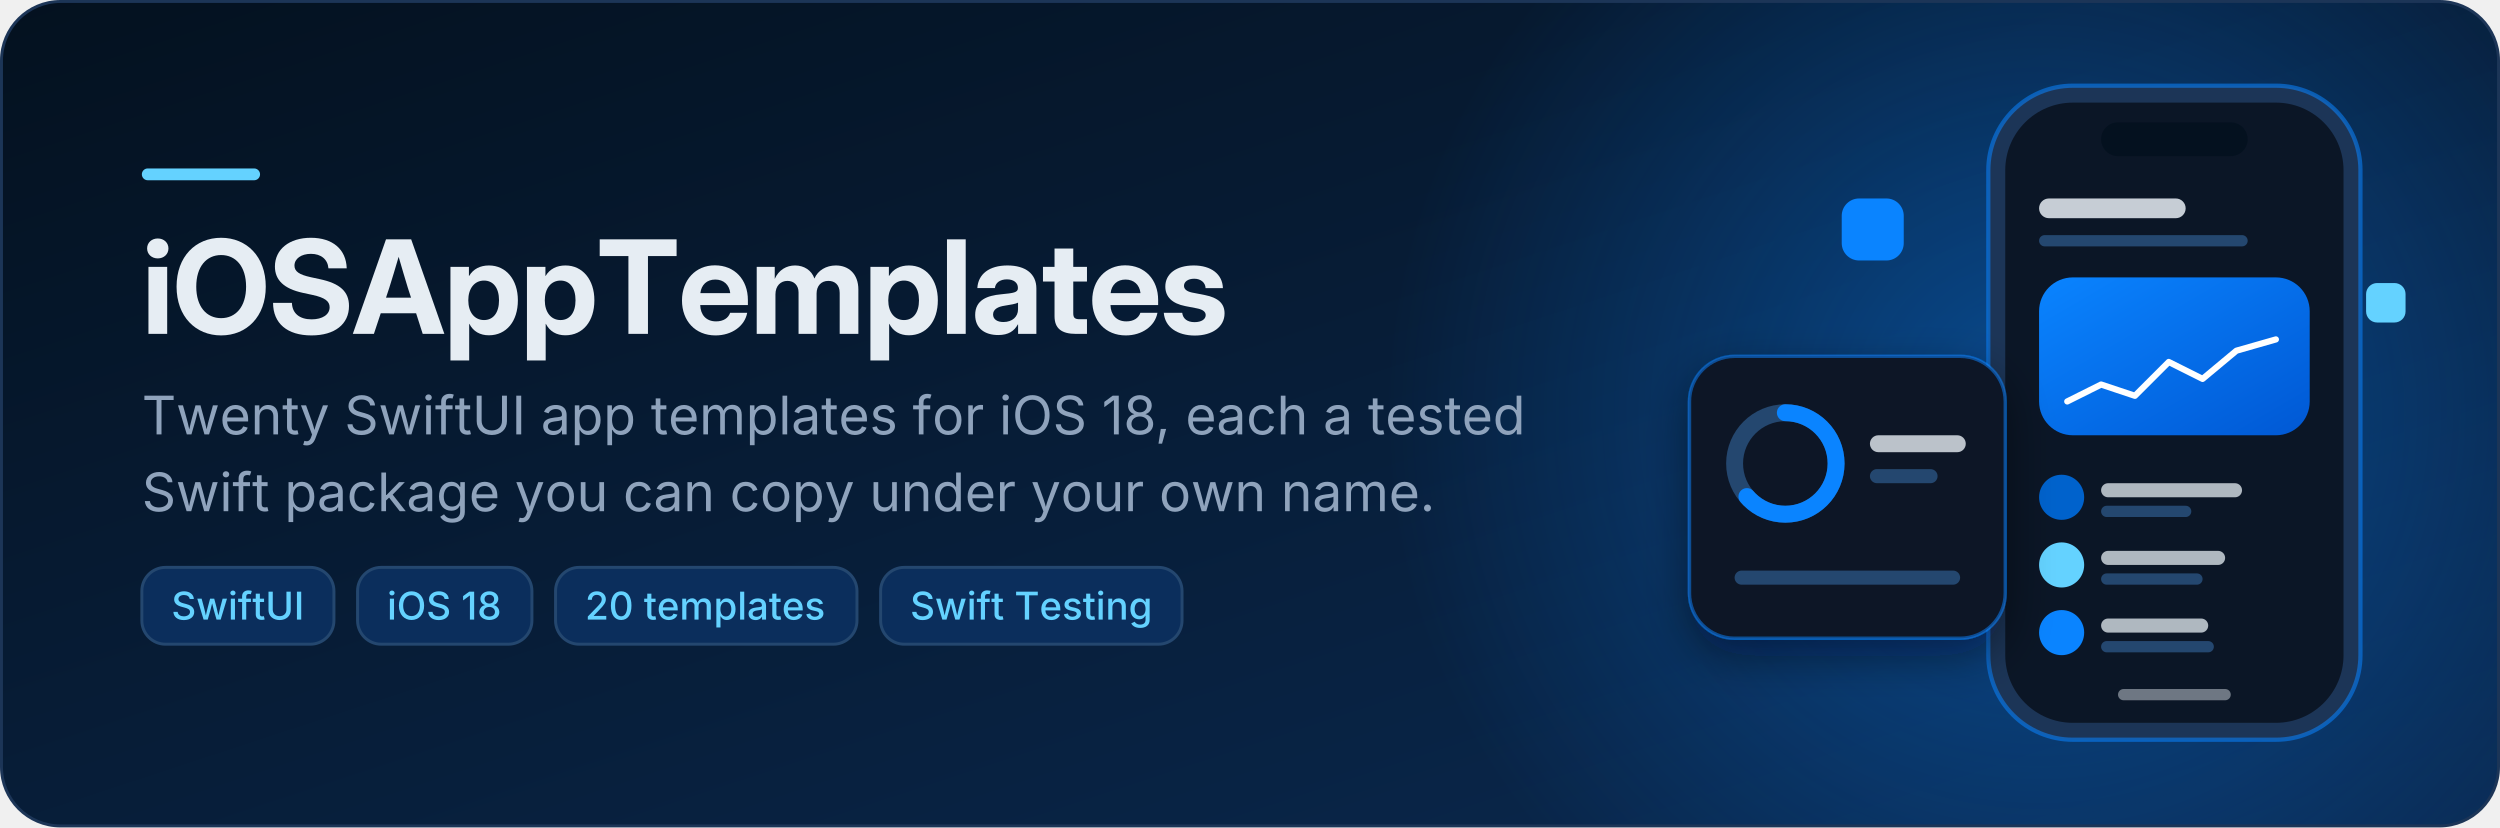
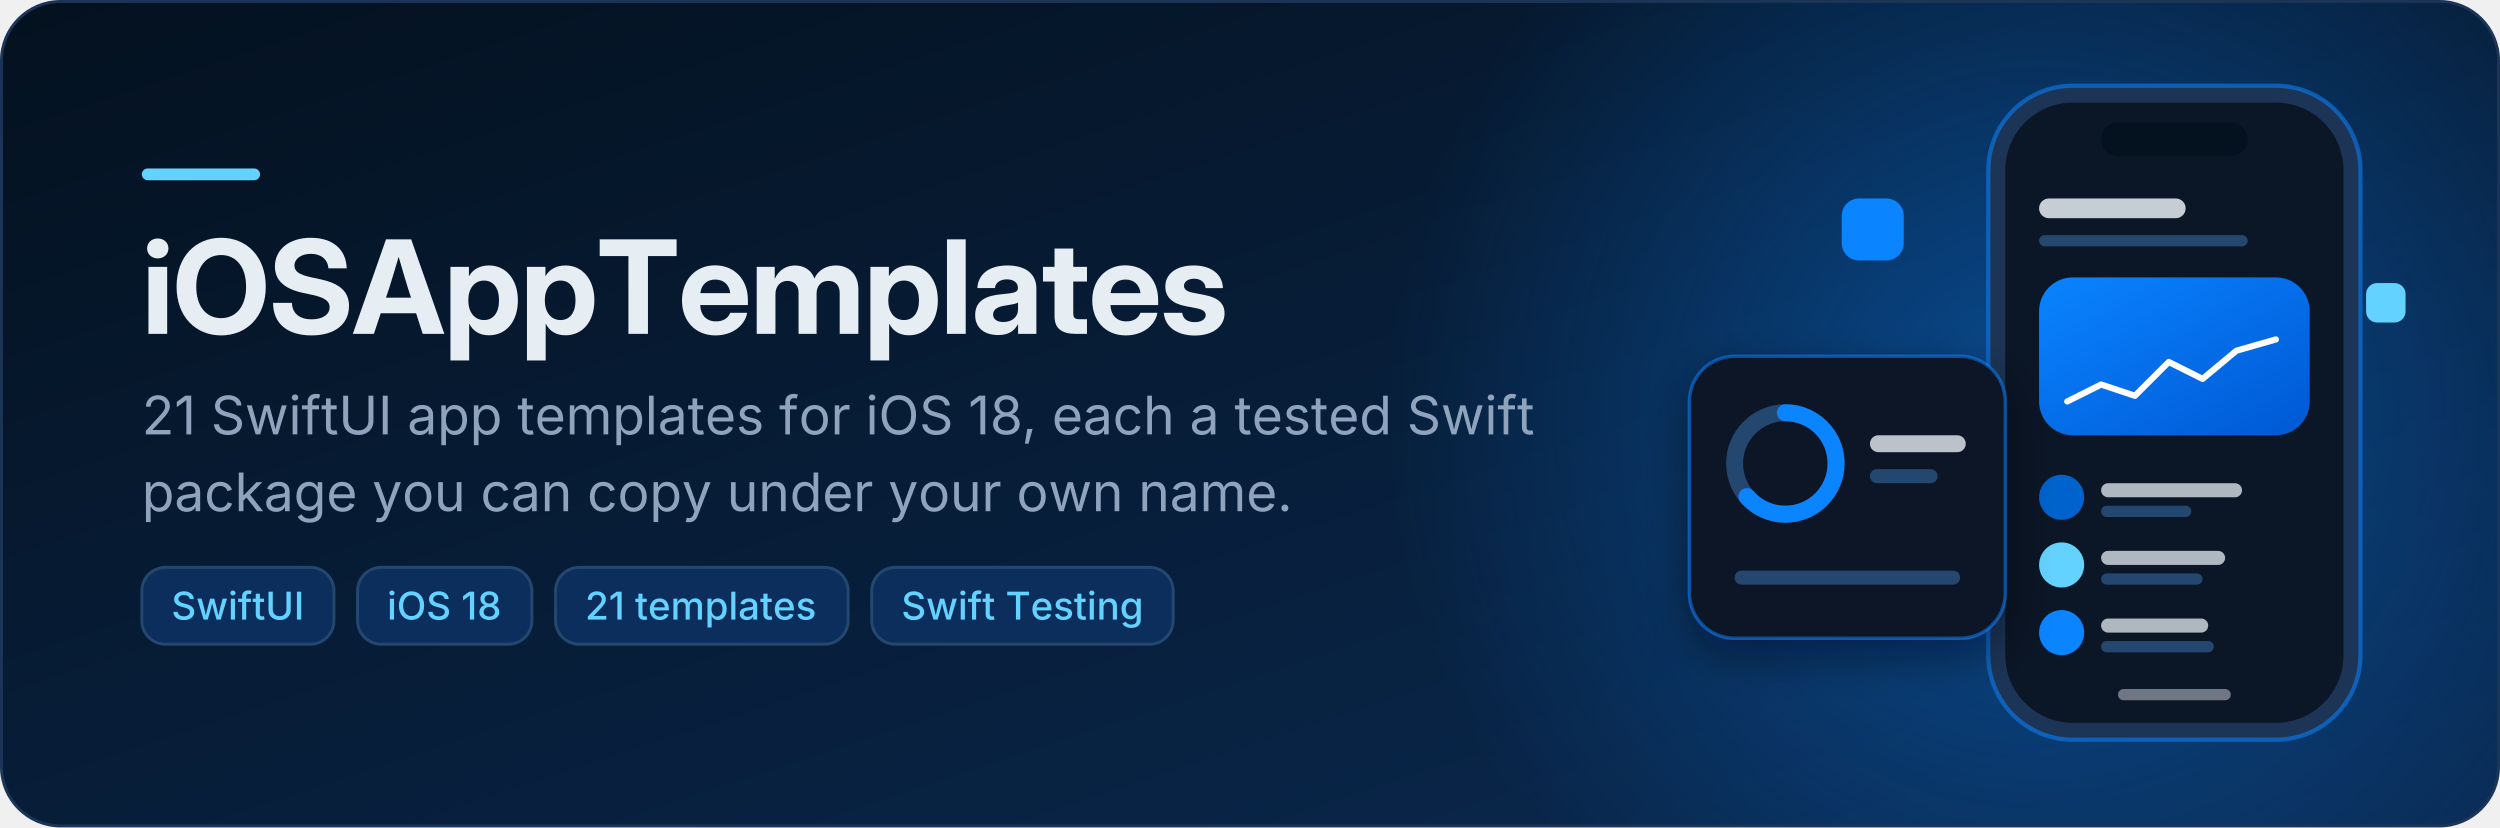
<svg xmlns="http://www.w3.org/2000/svg" width="846" height="280" viewBox="0 0 846 280" role="img" aria-labelledby="t">
  <style>.c{display:none}@media (max-width:500px){.w{display:none}.c{display:inline}}.m-float{animation:mFloat 6s ease-in-out infinite alternate}@keyframes mFloat{from{transform:translateY(0)}to{transform:translateY(-6px)}}.m-float-b{animation:mFloatB 7s ease-in-out infinite alternate}@keyframes mFloatB{from{transform:translateY(0)}to{transform:translateY(5px)}}.m-bob{animation:mBob 5s ease-in-out infinite alternate}@keyframes mBob{from{transform:translateY(0)}to{transform:translateY(-8px)}}.m-bar{transform-box:fill-box;transform-origin:center bottom;animation:mBar 4.2s ease-in-out infinite alternate}@keyframes mBar{from{transform:scaleY(.55)}to{transform:scaleY(1)}}.m-knob{animation:mKnob 6s ease-in-out infinite}@keyframes mKnob{0%,45%{transform:translateX(0)}55%,95%{transform:translateX(12px)}100%{transform:translateX(0)}}.m-slide{animation:mSlide 8s ease-in-out infinite alternate}@keyframes mSlide{from{transform:translateX(0)}to{transform:translateX(56px)}}.m-ring{stroke-dasharray:100;stroke-dashoffset:28;animation:mRing 7s ease-in-out infinite}@keyframes mRing{0%{stroke-dashoffset:100}45%,100%{stroke-dashoffset:28}}.m-caret{animation:mCaret 1.2s steps(1) infinite}@keyframes mCaret{50%{opacity:0}}.m-island{transform-box:fill-box;transform-origin:center;animation:mIsland 9s ease-in-out infinite}@keyframes mIsland{0%,20%{transform:scaleX(.42)}30%,70%{transform:scaleX(1)}80%,100%{transform:scaleX(.42)}}@media (prefers-reduced-motion: reduce){*{animation:none!important}}</style>
  <defs>
    <linearGradient id="bg" x1="0" y1="0" x2="1" y2="1">
      <stop offset="0" stop-color="#04111F" />
      <stop offset="1" stop-color="#0A2A52" />
    </linearGradient>
    <radialGradient id="glow">
      <stop offset="0" stop-color="#0A84FF" stop-opacity="0.42" />
      <stop offset="1" stop-color="#0A84FF" stop-opacity="0" />
    </radialGradient>
    <linearGradient id="mButton" x1="0" y1="0" x2="1" y2="1">
      <stop offset="0" stop-color="#0A84FF" />
      <stop offset="1" stop-color="#0058D4" />
    </linearGradient>
    <filter id="mShadow" x="-20%" y="-20%" width="140%" height="150%">
      <feDropShadow dx="0" dy="6" stdDeviation="8" flood-color="#04111F" flood-opacity="0.45" />
    </filter>
    <clipPath id="frame">
      <rect x="0.5" y="0.5" width="845" height="279" rx="20" />
    </clipPath>
    <path id="bd689" d="M104 0L399 0L399-1056L104-1056ZM251-1189C348-1189 419-1256 419-1346C419-1436 348-1503 251-1503C154-1503 83-1436 83-1346C83-1256 154-1189 251-1189Z" />
    <path id="bd321" d="M765 24C1166 24 1468-270 1468-744C1468-1219 1166-1514 765-1514C364-1514 63-1219 63-744C63-272 364 24 765 24ZM765-248C535-248 373-428 373-744C373-1062 535-1242 765-1242C995-1242 1158-1062 1158-744C1158-428 995-248 765-248Z" />
    <path id="bd397" d="M675 24C1042 24 1266-153 1266-440C1266-664 1125-795 807-862L664-893C481-933 407-984 407-1076C407-1185 514-1261 666-1261C826-1261 931-1174 942-1033L1230-1033C1221-1333 1008-1514 665-1514C326-1514 99-1332 99-1061C99-848 242-711 537-647L694-613C883-572 961-516 961-420C961-304 848-229 677-229C486-229 371-325 367-489L70-489C70-165 293 24 675 24Z" />
    <path id="bd2" d="M9 0L341 0L449-325L1006-325L1110 0L1451 0L928-1490L532-1490ZM532-571L583-725C631-877 677-1029 731-1214C784-1029 830-877 876-725L926-571Z" />
    <path id="bd843" d="M104 418L399 418L399-158L402-158C463-39 570 22 709 22C985 22 1166-198 1166-529C1166-853 981-1078 711-1078C574-1078 463-1023 398-913L395-913L395-1056L104-1056ZM633-218C484-218 385-340 385-529C385-717 484-840 633-840C776-840 869-727 869-529C869-331 776-218 633-218Z" />
    <path id="bd411" d="M45-1226L497-1226L497 0L805 0L805-1226L1256-1226L1256-1490L45-1490Z" />
    <path id="bd614" d="M586 24C842 24 1046-122 1085-332L816-332C789-250 710-197 595-197C440-197 350-298 345-454L1096-454L1096-533C1096-855 887-1080 576-1080C273-1080 58-849 58-527C58-206 266 24 586 24ZM347-642C363-774 450-856 582-856C715-856 803-774 818-642Z" />
    <path id="bd766" d="M104 0L399 0L399-623C399-759 483-835 588-835C691-835 763-764 763-654L763 0L1047 0L1047-636C1047-754 1118-835 1232-835C1333-835 1411-773 1411-646L1411 0L1705 0L1705-700C1705-942 1554-1078 1351-1078C1198-1078 1068-1001 1013-872C969-1001 850-1078 708-1078C574-1078 451-1009 388-866L388-1056L104-1056Z" />
    <path id="bd736" d="M399-1490L104-1490L104 0L399 0Z" />
    <path id="bd507" d="M427 18C589 18 680-46 736-149L740-149L740 0L1028 0L1028-716C1028-942 862-1078 573-1078C283-1078 111-940 98-722L375-722C382-803 454-859 564-859C672-859 737-805 737-727L737-720C737-652 669-643 476-624C256-604 64-536 64-298C64-87 216 18 427 18ZM509-187C410-187 346-231 346-306C346-390 426-429 527-444C622-459 705-473 739-492L739-386C739-272 651-187 509-187Z" />
    <path id="bd889" d="M711-1056L495-1056L495-1344L200-1344L200-1056L18-1056L18-825L200-825L200-280C200-88 307 0 539 0L711 0L711-231L598-231C518-231 495-254 495-326L495-825L711-825Z" />
    <path id="bd871" d="M543 26C819 26 1011-112 1011-323C1011-478 913-570 700-612L500-651C419-668 372-703 372-757C372-820 433-869 534-869C638-869 710-806 712-721L985-721C979-941 799-1078 526-1078C251-1078 78-946 78-746C78-582 187-478 392-438L577-402C663-385 714-352 714-296C714-231 647-185 538-185C423-185 355-240 344-332L54-332C72-105 269 26 543 26Z" />
-     <path id="br411" d="M98-1322L567-1322L567 0L757 0L757-1322L1224-1322L1224-1490L98-1490Z" />
+     <path id="br1343" d="M154 0L1103 0L1103-167L416-167L416-179L742-526C1005-806 1078-933 1078-1094C1078-1327 889-1510 623-1510C358-1510 158-1331 158-1067L340-1067C340-1235 448-1345 618-1345C777-1345 898-1248 898-1092C898-955 814-853 649-674L154-137Z" />
+     <path id="br1342" d="M653-1490L420-1490L96-1251L96-1047L456-1314L466-1314L466 0L653 0Z" />
+     <path id="br397" d="M657 26C1001 26 1198-162 1198-406C1198-684 936-774 776-818L627-859C518-889 343-944 343-1100C343-1240 471-1342 664-1342C841-1342 975-1259 992-1114L1178-1114C1169-1339 964-1510 670-1510C382-1510 158-1343 158-1091C158-893 298-770 538-702L718-651C877-606 1013-553 1013-409C1013-250 859-144 657-144C482-144 326-221 311-390L116-390C133-140 334 26 657 26Z" />
    <path id="br984" d="M409 0L588 0L733-506C769-631 804-771 838-913C872-770 906-634 943-506L1088 0L1267 0L1606-1118L1415-1118L1279-630C1245-508 1208-367 1171-196C1136-369 1100-511 1068-630L936-1118L744-1118L610-630C576-506 540-363 504-193C467-371 429-513 397-630L261-1118L70-1118Z" />
-     <path id="br614" d="M628 24C857 24 1024-91 1076-260L902-308C860-194 761-136 629-136C431-136 295-264 286-498L1094-498L1094-573C1094-986 844-1132 607-1132C302-1132 104-893 104-550C104-206 304 24 628 24ZM287-650C298-821 415-972 607-972C791-972 894-840 911-650Z" />
-     <path id="br773" d="M338-670C338-861 459-970 620-970C776-970 872-867 872-695L872 0L1052 0L1052-710C1052-993 900-1132 674-1132C524-1132 404-1069 332-911L331-1118L158-1118L158 0L338 0Z" />
-     <path id="br889" d="M598-1118L368-1118L368-1384L188-1384L188-1118L20-1118L20-964L188-964L188-276C188-93 302 14 495 14C541 14 592 7 629-6L592-158C562-152 523-146 500-146C405-146 368-190 368-290L368-964L598-964Z" />
-     <path id="br998" d="M140 405C159 414 208 426 272 426C430 426 538 345 606 167L1097-1118L901-1118L661-455C626-358 600-261 575-168C549-261 524-357 489-455L251-1118L54-1118L481 6L449 99C394 259 315 283 205 254L186 249Z" />
-     <path id="br397" d="M657 26C1001 26 1198-162 1198-406C1198-684 936-774 776-818L627-859C518-889 343-944 343-1100C343-1240 471-1342 664-1342C841-1342 975-1259 992-1114L1178-1114C1169-1339 964-1510 670-1510C382-1510 158-1343 158-1091C158-893 298-770 538-702L718-651C877-606 1013-553 1013-409C1013-250 859-144 657-144C482-144 326-221 311-390L116-390C133-140 334 26 657 26Z" />
    <path id="br689" d="M158 0L338 0L338-1118L158-1118ZM249-1301C318-1301 375-1354 375-1420C375-1486 318-1539 249-1539C181-1539 124-1486 124-1420C124-1354 181-1301 249-1301Z" />
    <path id="br647" d="M678-1118L420-1118L420-1227C420-1335 468-1393 579-1393C629-1393 657-1382 676-1376L726-1530C699-1542 643-1560 558-1560C395-1560 240-1461 240-1267L240-1118L20-1118L20-964L240-964L240 0L420 0L420-964L678-964Z" />
+     <path id="br889" d="M598-1118L368-1118L368-1384L188-1384L188-1118L20-1118L20-964L188-964L188-276C188-93 302 14 495 14C541 14 592 7 629-6L592-158C562-152 523-146 500-146C405-146 368-190 368-290L368-964L598-964Z" />
    <path id="br424" d="M763 24C1114 24 1344-200 1344-507L1344-1490L1154-1490L1154-522C1154-308 1006-152 763-152C519-152 370-308 370-522L370-1490L180-1490L180-507C180-200 410 24 763 24Z" />
    <path id="br197" d="M370-1490L180-1490L180 0L370 0Z" />
    <path id="br507" d="M471 26C660 26 765-73 803-152L815-152L815 0L992 0L992-737C992-1086 723-1132 573-1132C400-1132 208-1070 122-867L295-810C330-888 417-974 578-974C733-974 812-894 812-755L812-749C812-666 724-672 525-647C318-621 90-574 90-318C90-98 259 26 471 26ZM502-133C368-133 271-193 271-309C271-436 386-478 517-495C586-504 782-524 812-559L812-404C812-267 701-133 502-133Z" />
    <path id="br843" d="M158 418L338 418L338-173L352-173C389-111 464 24 677 24C956 24 1150-200 1150-556C1150-910 955-1132 676-1132C458-1132 389-998 352-939L332-939L332-1118L158-1118ZM650-137C447-137 336-309 336-558C336-805 444-971 650-971C862-971 967-790 967-558C967-323 859-137 650-137Z" />
+     <path id="br614" d="M628 24C857 24 1024-91 1076-260L902-308C860-194 761-136 629-136C431-136 295-264 286-498L1094-498L1094-573C1094-986 844-1132 607-1132C302-1132 104-893 104-550C104-206 304 24 628 24ZM287-650C298-821 415-972 607-972C791-972 894-840 911-650Z" />
    <path id="br766" d="M158 0L338 0L338-704C338-882 457-974 588-974C714-974 807-891 807-767L807 0L987 0L987-730C987-871 1079-974 1230-974C1350-974 1456-910 1456-749L1456 0L1636 0L1636-754C1636-1013 1478-1138 1284-1138C1122-1138 985-1051 932-910C892-1048 794-1138 647-1138C515-1138 389-1064 334-913L333-1118L158-1118Z" />
    <path id="br736" d="M338-1490L158-1490L158 0L338 0Z" />
    <path id="br871" d="M538 24C800 24 979-119 979-315C979-468 884-569 681-617L512-657C381-688 324-734 324-817C324-910 424-979 557-979C701-979 764-901 795-821L958-863C907-1020 786-1132 556-1132C318-1132 142-998 142-806C142-649 239-549 442-501L628-457C738-431 792-380 792-303C792-211 692-134 536-134C402-134 311-189 279-312L108-271C148-78 308 24 538 24Z" />
    <path id="br790" d="M613 24C918 24 1124-207 1124-552C1124-902 918-1132 613-1132C309-1132 104-902 104-552C104-207 309 24 613 24ZM613-137C390-137 287-332 287-552C287-775 390-971 613-971C839-971 942-774 942-552C942-332 839-137 613-137Z" />
    <path id="br852" d="M158 0L338 0L338-700C338-851 456-960 617-960C665-960 714-952 725-950L725-1131C704-1132 660-1134 634-1134C501-1134 385-1059 344-946L332-946L332-1118L158-1118Z" />
    <path id="br321" d="M784 20C1166 20 1444-272 1444-744C1444-1217 1166-1510 784-1510C402-1510 122-1217 122-744C122-272 402 20 784 20ZM784-156C516-156 307-364 307-744C307-1126 516-1334 784-1334C1050-1334 1259-1127 1259-744C1259-363 1050-156 784-156Z" />
-     <path id="br1342" d="M653-1490L420-1490L96-1251L96-1047L456-1314L466-1314L466 0L653 0Z" />
    <path id="br1351" d="M633 20C933 20 1145-153 1145-396C1145-584 1016-744 854-774L854-782C995-819 1089-956 1089-1114C1089-1341 894-1510 633-1510C368-1510 176-1341 176-1114C176-956 268-819 413-782L413-774C246-744 122-584 122-396C122-153 330 20 633 20ZM633-145C432-145 309-248 309-406C309-571 445-689 633-689C817-689 955-571 955-406C955-248 830-145 633-145ZM633-848C472-848 360-949 360-1100C360-1249 468-1346 633-1346C795-1346 905-1249 905-1100C905-949 790-848 633-848Z" />
    <path id="br1501" d="M128 359L266 359L422-208L216-208Z" />
    <path id="br586" d="M613 24C832 24 1010-95 1070-294L898-343C865-222 763-137 613-137C390-137 287-332 287-552C287-775 390-971 613-971C760-971 860-889 893-774L1066-823C1005-1018 829-1132 613-1132C309-1132 104-902 104-552C104-207 309 24 613 24Z" />
    <path id="br670" d="M338-670C338-861 459-970 620-970C776-970 872-867 872-695L872 0L1053 0L1053-710C1053-993 900-1132 674-1132C528-1132 411-1073 338-924L338-1490L158-1490L158 0L338 0Z" />
    <path id="br597" d="M577 24C790 24 865-111 902-173L922-173L922 0L1096 0L1096-1490L916-1490L916-939L902-939C865-998 796-1132 578-1132C299-1132 104-910 104-556C104-200 298 24 577 24ZM604-137C395-137 287-323 287-558C287-790 392-971 604-971C810-971 918-805 918-558C918-309 807-137 604-137Z" />
    <path id="br727" d="M158 0L338 0L338-412L456-523L865 0L1096 0L593-638L1061-1118L838-1118L360-625L338-625L338-1490L158-1490Z" />
    <path id="br658" d="M611 442C883 442 1098 318 1098 29L1098-1118L923-1118L923-939L906-939C868-999 796-1132 580-1132C301-1132 104-910 104-564C104-213 308-18 576-18C792-18 863-141 901-205L918-205L918 19C918 203 789 285 611 285C414 285 344 185 297 120L151 214C220 337 363 442 611 442ZM606-178C396-178 287-338 287-568C287-791 393-971 606-971C812-971 920-805 920-568C920-324 809-178 606-178Z" />
+     <path id="br998" d="M140 405C159 414 208 426 272 426C430 426 538 345 606 167L1097-1118L901-1118L661-455C626-358 600-261 575-168C549-261 524-357 489-455L251-1118L54-1118L481 6L449 99C394 259 315 283 205 254L186 249Z" />
    <path id="br915" d="M537 14C684 14 806-46 879-209L879 0L1053 0L1053-1118L872-1118L872-448C872-257 751-148 591-148C435-148 338-251 338-423L338-1118L158-1118L158-408C158-125 311 14 537 14Z" />
+     <path id="br773" d="M338-670C338-861 459-970 620-970C776-970 872-867 872-695L872 0L1052 0L1052-710C1052-993 900-1132 674-1132C524-1132 404-1069 332-911L331-1118L158-1118L158 0L338 0Z" />
    <path id="br1502" d="M295 13C370 13 430-47 430-122C430-197 370-257 295-257C220-257 160-197 160-122C160-47 220 13 295 13Z" />
    <path id="bm397" d="M665 25C1015 25 1217-159 1217-412C1217-681 978-783 788-832L643-870C529-900 375-953 375-1094C375-1220 489-1312 670-1312C839-1312 960-1234 975-1098L1197-1098C1190-1335 981-1510 675-1510C375-1510 147-1339 147-1081C147-877 291-752 535-687L709-639C869-596 992-545 992-415C992-271 853-175 664-175C492-175 348-251 335-414L106-414C120-142 330 25 665 25Z" />
    <path id="bm984" d="M393 0L614 0L752-481C785-596 817-733 849-867C880-733 911-598 945-481L1083 0L1304 0L1641-1118L1407-1118L1284-655C1252-531 1217-390 1183-221C1149-391 1113-533 1082-655L960-1118L740-1118L617-655C584-530 548-387 514-219C480-393 443-535 412-655L289-1118L57-1118Z" />
    <path id="bm689" d="M148 0L368 0L368-1118L148-1118ZM259-1289C335-1289 398-1347 398-1419C398-1492 335-1550 259-1550C183-1550 120-1492 120-1419C120-1347 183-1289 259-1289Z" />
    <path id="bm647" d="M702-1118L452-1118L452-1216C452-1314 495-1368 600-1368C646-1368 677-1358 698-1352L749-1530C719-1541 653-1560 565-1560C388-1560 232-1455 232-1246L232-1118L20-1118L20-939L232-939L232 0L452 0L452-939L702-939Z" />
    <path id="bm889" d="M626-1118L403-1118L403-1384L183-1384L183-1118L20-1118L20-939L183-939L183-284C183-94 300 15 503 15C554 15 610 8 657-8L618-184C591-178 548-172 525-172C438-172 403-212 403-302L403-939L626-939Z" />
    <path id="bm424" d="M759 23C1115 23 1351-199 1351-512L1351-1490L1122-1490L1122-531C1122-330 983-184 759-184C534-184 393-330 393-531L393-1490L165-1490L165-512C165-199 400 23 759 23Z" />
    <path id="bm197" d="M393-1490L165-1490L165 0L393 0Z" />
    <path id="bm321" d="M786 20C1172 20 1457-268 1457-744C1457-1222 1172-1510 786-1510C399-1510 113-1222 113-744C113-268 399 20 786 20ZM786-188C530-188 339-384 339-744C339-1105 530-1302 786-1302C1040-1302 1231-1106 1231-744C1231-384 1040-188 786-188Z" />
    <path id="bm1342" d="M685-1490L421-1490L95-1254L95-1025L449-1283L459-1283L459 0L685 0Z" />
    <path id="bm1351" d="M644 20C955 20 1177-155 1177-397C1177-585 1043-743 876-773L876-781C1021-817 1121-953 1121-1113C1121-1340 917-1510 644-1510C368-1510 167-1341 167-1113C167-953 264-817 414-781L414-773C242-743 113-585 113-397C113-155 331 20 644 20ZM644-165C459-165 343-264 343-412C343-566 469-676 644-676C816-676 944-566 944-412C944-264 826-165 644-165ZM644-857C494-857 389-952 389-1092C389-1232 491-1323 644-1323C795-1323 899-1231 899-1092C899-952 791-857 644-857Z" />
    <path id="bm1343" d="M144 0L1128 0L1128-195L460-195L460-207L752-512C1029-792 1105-923 1105-1086C1105-1327 909-1510 626-1510C347-1510 142-1328 142-1056L361-1056C361-1216 463-1319 622-1319C773-1319 886-1227 886-1078C886-947 805-851 650-688L144-165Z" />
-     <path id="bm1341" d="M661 20C1009 20 1209-260 1209-744C1209-1227 1006-1510 661-1510C316-1510 113-1227 113-744C113-259 314 20 661 20ZM661-175C454-175 338-383 338-744C338-1106 454-1316 661-1316C867-1316 983-1107 983-744C983-383 867-175 661-175Z" />
    <path id="bm614" d="M630 23C869 23 1040-94 1093-268L886-317C847-213 755-159 632-159C449-159 325-276 317-492L1110-492L1110-570C1110-973 866-1132 611-1132C298-1132 96-895 96-551C96-204 300 23 630 23ZM318-656C330-817 436-950 612-950C781-950 876-832 892-656Z" />
    <path id="bm766" d="M148 0L368 0L368-695C368-858 474-944 597-944C715-944 801-865 801-746L801 0L1018 0L1018-716C1018-849 1102-944 1241-944C1355-944 1451-881 1451-732L1451 0L1671 0L1671-754C1671-1008 1515-1137 1317-1137C1158-1137 1020-1053 963-902C919-1050 823-1137 677-1137C544-1137 419-1064 362-909L357-1118L148-1118Z" />
    <path id="bm843" d="M148 418L368 418L368-175L380-175C419-104 500 22 703 22C975 22 1170-195 1170-556C1170-920 971-1132 703-1132C494-1132 419-1005 380-936L362-936L362-1118L148-1118ZM654-165C468-165 364-325 364-558C364-790 465-945 654-945C848-945 945-778 945-558C945-336 845-165 654-165Z" />
    <path id="bm736" d="M368-1490L148-1490L148 0L368 0Z" />
    <path id="bm507" d="M461 25C642 25 748-66 791-153L802-153L802 0L1015 0L1015-742C1015-1065 758-1132 578-1132C379-1132 191-1054 115-854L322-800C353-876 435-953 581-953C721-953 795-881 795-757L795-751C795-672 710-673 513-650C302-626 83-570 83-316C83-96 248 25 461 25ZM510-152C387-152 299-207 299-313C299-428 401-470 525-487C593-496 763-514 796-546L796-403C796-272 689-152 510-152Z" />
    <path id="bm871" d="M549 23C822 23 1010-121 1010-325C1010-480 912-580 705-627L525-667C402-695 352-739 352-813C352-897 444-958 565-958C697-958 760-888 789-810L986-853C938-1019 805-1132 563-1132C310-1132 130-999 130-799C130-639 230-537 438-490L626-447C732-423 783-377 783-306C783-223 693-155 551-155C421-155 336-209 305-326L98-283C138-85 306 23 549 23Z" />
    <path id="bm411" d="M90-1294L555-1294L555 0L784 0L784-1294L1247-1294L1247-1490L90-1490Z" />
    <path id="bm773" d="M368-662C368-839 478-940 628-940C774-940 864-844 864-683L864 0L1084 0L1084-710C1084-986 932-1132 704-1132C546-1132 429-1061 359-903L358-1118L148-1118L148 0L368 0Z" />
    <path id="bm658" d="M616 442C902 442 1121 310 1121 16L1121-1118L906-1118L906-936L890-936C851-1006 772-1132 566-1132C297-1132 96-920 96-563C96-206 300-17 563-17C767-17 844-130 883-203L902-203L902 15C902 187 785 265 615 265C435 265 365 176 325 112L141 199C204 334 357 442 616 442ZM614-200C422-200 321-348 321-566C321-779 419-945 614-945C803-945 903-790 903-566C903-337 800-200 614-200Z" />
-     <path id="bm998" d="M133 402C160 414 218 426 287 426C467 426 578 334 646 155L1132-1118L896-1118L671-483C636-386 611-289 586-193C562-289 539-385 505-483L284-1118L46-1118L471 5L447 87C406 231 326 259 212 229L187 223Z" />
    <path id="bm790" d="M618 23C933 23 1141-208 1141-553C1141-901 933-1132 618-1132C303-1132 96-901 96-553C96-208 303 23 618 23ZM618-163C416-163 320-341 320-553C320-768 416-946 618-946C822-946 918-767 918-553C918-341 822-163 618-163Z" />
    <path id="bm852" d="M148 0L368 0L368-679C368-826 480-930 634-930C680-930 733-922 749-918L749-1128C726-1131 684-1134 656-1134C525-1134 414-1060 373-938L361-938L361-1118L148-1118Z" />
    <path id="bm1501" d="M125 371L285 371L450-214L213-214Z" />
    <path id="bm586" d="M618 23C853 23 1035-104 1089-315L881-365C851-244 758-163 619-163C417-163 320-340 320-553C320-769 417-946 619-946C756-946 847-867 877-752L1086-802C1031-1009 850-1132 618-1132C303-1132 96-901 96-553C96-208 303 23 618 23Z" />
    <path id="bm670" d="M368-662C368-839 478-940 628-940C774-940 864-844 864-683L864 0L1085 0L1085-710C1085-986 932-1132 704-1132C551-1132 436-1065 366-917L366-1490L148-1490L148 0L368 0Z" />
    <path id="bm597" d="M564 22C766 22 847-104 886-175L904-175L904 0L1118 0L1118-1490L898-1490L898-936L886-936C848-1005 772-1132 564-1132C295-1132 96-920 96-556C96-195 292 22 564 22ZM612-165C421-165 321-336 321-558C321-778 418-945 612-945C801-945 902-790 902-558C902-325 799-165 612-165Z" />
    <path id="bm727" d="M148 0L368 0L368-394L475-501L852 0L1124 0L643-636L1093-1118L829-1118L388-646L368-646L368-1490L148-1490Z" />
+     <path id="bm998" d="M133 402C160 414 218 426 287 426C467 426 578 334 646 155L1132-1118L896-1118L671-483C636-386 611-289 586-193C562-289 539-385 505-483L284-1118L46-1118L471 5L447 87C406 231 326 259 212 229L187 223Z" />
    <path id="bm915" d="M529 14C683 14 803-55 873-217L874 0L1085 0L1085-1118L864-1118L864-456C864-279 753-178 604-178C458-178 368-274 368-435L368-1118L148-1118L148-408C148-132 301 14 529 14Z" />
    <path id="bm1502" d="M311 15C393 15 458-50 458-132C458-215 393-280 311-280C228-280 163-215 163-132C163-50 228 15 311 15Z" />
  </defs>
  <g clip-path="url(#frame)">
    <rect width="846" height="280" fill="url(#bg)" />
    <circle class="w" cx="690" cy="140" r="220" fill="url(#glow)" />
    <g class="w">
      <g transform="translate(566 29) scale(0.954)">
        <g class="m-float">
          <rect x="112" y="0" width="132" height="232" rx="30" fill="#1C3557" stroke="rgba(10,132,255,0.55)" stroke-width="1.5" />
          <rect x="118" y="6" width="120" height="220" rx="24" fill="#0B1626" />
          <rect class="m-island" x="152" y="13" width="52" height="12" rx="6" fill="#04111F" />
          <g>
            <rect x="130" y="40" width="52" height="7" rx="3.5" fill="#E6EDF3" opacity=".85" />
            <rect x="130" y="53" width="74" height="4" rx="2" fill="#24476F" />
            <rect x="130" y="68" width="96" height="56" rx="12" fill="url(#mButton)" />
            <path d="M140 112 l12 -6 l12 4 l12 -12 l12 6 l12 -10 l14 -4" fill="none" stroke="#fff" stroke-width="2.2" stroke-linecap="round" stroke-linejoin="round" />
            <circle cx="138" cy="146" r="8" fill="#0062CC" />
            <rect x="152" y="141" width="50" height="5" rx="2.5" fill="#E6EDF3" opacity=".75" />
            <rect x="152" y="149" width="32" height="4" rx="2" fill="#24476F" />
            <circle cx="138" cy="170" r="8" fill="#64D2FF" />
            <rect x="152" y="165" width="44" height="5" rx="2.5" fill="#E6EDF3" opacity=".75" />
            <rect x="152" y="173" width="36" height="4" rx="2" fill="#24476F" />
            <circle cx="138" cy="194" r="8" fill="#0A84FF" />
            <rect x="152" y="189" width="38" height="5" rx="2.5" fill="#E6EDF3" opacity=".75" />
            <rect x="152" y="197" width="40" height="4" rx="2" fill="#24476F" />
            <rect x="158" y="214" width="40" height="4" rx="2" fill="#E6EDF3" opacity=".45" />
          </g>
        </g>
        <g class="m-float-b">
          <rect x="6" y="96" width="112" height="100" rx="16" fill="#0B1626" stroke="rgba(10,132,255,0.5)" stroke-width="1.2" filter="url(#mShadow)" />
          <circle cx="40" cy="134" r="18" fill="none" stroke="#24476F" stroke-width="6" />
          <circle class="m-ring" cx="40" cy="134" r="18" fill="none" stroke="#0A84FF" stroke-width="6" stroke-linecap="round" pathLength="100" transform="rotate(-90 40 134)" />
          <rect x="70" y="124" width="34" height="6" rx="3" fill="#E6EDF3" opacity=".8" />
          <rect x="70" y="136" width="24" height="5" rx="2.5" fill="#24476F" />
          <rect x="22" y="172" width="80" height="5" rx="2.5" fill="#24476F" />
        </g>
        <rect class="m-bob" style="animation-delay:-0s" x="60" y="40" width="22" height="22" rx="6.16" fill="#0A84FF" />
        <rect class="m-bob" style="animation-delay:-1.6s" x="246" y="70" width="14" height="14" rx="3.92" fill="#64D2FF" />
      </g>
      <rect x="48" y="57" width="40" height="4" rx="2" fill="#64D2FF" />
      <g fill="#E6EDF3" transform="translate(48 112.99) scale(0.021484)">
        <use href="#bd689" x="0" />
        <use href="#bd321" x="484" />
        <use href="#bd397" x="1997" />
        <use href="#bd2" x="3314" />
        <use href="#bd843" x="4757" />
        <use href="#bd843" x="5962" />
        <use href="#bd411" x="7167" />
        <use href="#bd614" x="8450" />
        <use href="#bd766" x="9581" />
        <use href="#bd843" x="11372" />
        <use href="#bd736" x="12578" />
        <use href="#bd507" x="13062" />
        <use href="#bd889" x="14176" />
        <use href="#bd614" x="14912" />
        <use href="#bd871" x="16043" />
      </g>
      <g fill="#8FA3BC" transform="translate(48 146.99) scale(0.008789)">
-         <use href="#br411" x="0" />
-         <use href="#br984" x="1322" />
-         <use href="#br614" x="2998" />
-         <use href="#br773" x="4192" />
-         <use href="#br889" x="5402" />
-         <use href="#br998" x="6072" />
-         <use href="#br397" x="7799" />
-         <use href="#br984" x="9113" />
-         <use href="#br689" x="10789" />
-         <use href="#br647" x="11285" />
-         <use href="#br889" x="12043" />
-         <use href="#br424" x="12713" />
-         <use href="#br197" x="14237" />
-         <use href="#br507" x="15363" />
-         <use href="#br843" x="16513" />
-         <use href="#br843" x="17767" />
-         <use href="#br889" x="19597" />
-         <use href="#br614" x="20267" />
-         <use href="#br766" x="21461" />
-         <use href="#br843" x="23255" />
-         <use href="#br736" x="24509" />
-         <use href="#br507" x="25005" />
-         <use href="#br889" x="26155" />
-         <use href="#br614" x="26825" />
-         <use href="#br871" x="28019" />
-         <use href="#br647" x="29676" />
-         <use href="#br790" x="30434" />
-         <use href="#br852" x="31662" />
-         <use href="#br689" x="33009" />
-         <use href="#br321" x="33505" />
-         <use href="#br397" x="35071" />
-         <use href="#br1342" x="36961" />
-         <use href="#br1351" x="37794" />
-         <use href="#br1501" x="39015" />
-         <use href="#br614" x="40181" />
-         <use href="#br507" x="41375" />
-         <use href="#br586" x="42525" />
-         <use href="#br670" x="43695" />
-         <use href="#br507" x="45482" />
-         <use href="#br889" x="47208" />
-         <use href="#br614" x="47878" />
-         <use href="#br871" x="49072" />
-         <use href="#br889" x="50153" />
-         <use href="#br614" x="50823" />
-         <use href="#br597" x="52017" />
+         <use href="#br1343" x="0" />
+         <use href="#br1342" x="1249" />
+         <use href="#br397" x="2658" />
+         <use href="#br984" x="3972" />
+         <use href="#br689" x="5648" />
+         <use href="#br647" x="6144" />
+         <use href="#br889" x="6902" />
+         <use href="#br424" x="7572" />
+         <use href="#br197" x="9096" />
+         <use href="#br507" x="10222" />
+         <use href="#br843" x="11372" />
+         <use href="#br843" x="12626" />
+         <use href="#br889" x="14456" />
+         <use href="#br614" x="15126" />
+         <use href="#br766" x="16320" />
+         <use href="#br843" x="18114" />
+         <use href="#br736" x="19368" />
+         <use href="#br507" x="19864" />
+         <use href="#br889" x="21014" />
+         <use href="#br614" x="21684" />
+         <use href="#br871" x="22878" />
+         <use href="#br647" x="24535" />
+         <use href="#br790" x="25293" />
+         <use href="#br852" x="26521" />
+         <use href="#br689" x="27868" />
+         <use href="#br321" x="28364" />
+         <use href="#br397" x="29930" />
+         <use href="#br1342" x="31820" />
+         <use href="#br1351" x="32653" />
+         <use href="#br1501" x="33874" />
+         <use href="#br614" x="35040" />
+         <use href="#br507" x="36234" />
+         <use href="#br586" x="37384" />
+         <use href="#br670" x="38554" />
+         <use href="#br507" x="40341" />
+         <use href="#br889" x="42067" />
+         <use href="#br614" x="42737" />
+         <use href="#br871" x="43931" />
+         <use href="#br889" x="45012" />
+         <use href="#br614" x="45682" />
+         <use href="#br597" x="46876" />
+         <use href="#br397" x="48706" />
+         <use href="#br984" x="50020" />
+         <use href="#br689" x="51696" />
+         <use href="#br647" x="52192" />
+         <use href="#br889" x="52950" />
      </g>
      <g fill="#8FA3BC" transform="translate(48 172.99) scale(0.008789)">
-         <use href="#br397" x="0" />
-         <use href="#br984" x="1314" />
-         <use href="#br689" x="2990" />
-         <use href="#br647" x="3486" />
-         <use href="#br889" x="4244" />
-         <use href="#br843" x="5490" />
-         <use href="#br507" x="6744" />
-         <use href="#br586" x="7894" />
-         <use href="#br727" x="9064" />
-         <use href="#br507" x="10188" />
-         <use href="#br658" x="11338" />
-         <use href="#br614" x="12594" />
-         <use href="#br998" x="14364" />
-         <use href="#br790" x="15515" />
-         <use href="#br915" x="16743" />
-         <use href="#br586" x="18530" />
-         <use href="#br507" x="19700" />
-         <use href="#br773" x="20850" />
-         <use href="#br586" x="22636" />
-         <use href="#br790" x="23806" />
-         <use href="#br843" x="25034" />
-         <use href="#br998" x="26288" />
-         <use href="#br915" x="28015" />
-         <use href="#br773" x="29226" />
-         <use href="#br597" x="30436" />
-         <use href="#br614" x="31690" />
-         <use href="#br852" x="32884" />
-         <use href="#br998" x="34231" />
-         <use href="#br790" x="35382" />
-         <use href="#br915" x="36610" />
-         <use href="#br852" x="37821" />
-         <use href="#br790" x="39168" />
-         <use href="#br984" x="40396" />
-         <use href="#br773" x="42072" />
-         <use href="#br773" x="43858" />
-         <use href="#br507" x="45068" />
-         <use href="#br766" x="46218" />
-         <use href="#br614" x="48012" />
-         <use href="#br1502" x="49206" />
+         <use href="#br843" x="0" />
+         <use href="#br507" x="1254" />
+         <use href="#br586" x="2404" />
+         <use href="#br727" x="3574" />
+         <use href="#br507" x="4698" />
+         <use href="#br658" x="5848" />
+         <use href="#br614" x="7104" />
+         <use href="#br998" x="8874" />
+         <use href="#br790" x="10025" />
+         <use href="#br915" x="11253" />
+         <use href="#br586" x="13040" />
+         <use href="#br507" x="14210" />
+         <use href="#br773" x="15360" />
+         <use href="#br586" x="17146" />
+         <use href="#br790" x="18316" />
+         <use href="#br843" x="19544" />
+         <use href="#br998" x="20798" />
+         <use href="#br915" x="22525" />
+         <use href="#br773" x="23736" />
+         <use href="#br597" x="24946" />
+         <use href="#br614" x="26200" />
+         <use href="#br852" x="27394" />
+         <use href="#br998" x="28741" />
+         <use href="#br790" x="29892" />
+         <use href="#br915" x="31120" />
+         <use href="#br852" x="32331" />
+         <use href="#br790" x="33678" />
+         <use href="#br984" x="34906" />
+         <use href="#br773" x="36582" />
+         <use href="#br773" x="38368" />
+         <use href="#br507" x="39578" />
+         <use href="#br766" x="40728" />
+         <use href="#br614" x="42522" />
+         <use href="#br1502" x="43716" />
      </g>
      <rect x="48" y="192" width="65" height="26" rx="8" fill="#0B2E5C" stroke="#24476F" />
      <g fill="#64D2FF" transform="translate(58 209.68) scale(0.006348)">
        <use href="#bm397" x="0" />
        <use href="#bm984" x="1323" />
        <use href="#bm689" x="3021" />
        <use href="#bm647" x="3537" />
        <use href="#bm889" x="4314" />
        <use href="#bm424" x="5011" />
        <use href="#bm197" x="6527" />
      </g>
      <rect x="121" y="192" width="59" height="26" rx="8" fill="#0B2E5C" stroke="#24476F" />
      <g fill="#64D2FF" transform="translate(131 209.68) scale(0.006348)">
        <use href="#bm689" x="0" />
        <use href="#bm321" x="516" />
        <use href="#bm397" x="2086" />
        <use href="#bm1342" x="3955" />
        <use href="#bm1351" x="4805" />
      </g>
-       <rect x="188" y="192" width="102" height="26" rx="8" fill="#0B2E5C" stroke="#24476F" />
+       <rect x="188" y="192" width="99" height="26" rx="8" fill="#0B2E5C" stroke="#24476F" />
      <g fill="#64D2FF" transform="translate(198 209.68) scale(0.006348)">
        <use href="#bm1343" x="0" />
-         <use href="#bm1341" x="1262" />
-         <use href="#bm889" x="3130" />
-         <use href="#bm614" x="3827" />
-         <use href="#bm766" x="5030" />
-         <use href="#bm843" x="6849" />
-         <use href="#bm736" x="8115" />
-         <use href="#bm507" x="8631" />
-         <use href="#bm889" x="9794" />
-         <use href="#bm614" x="10491" />
-         <use href="#bm871" x="11694" />
-       </g>
-       <rect x="298" y="192" width="102" height="26" rx="8" fill="#0B2E5C" stroke="#24476F" />
-       <g fill="#64D2FF" transform="translate(308 209.68) scale(0.006348)">
+         <use href="#bm1342" x="1262" />
+         <use href="#bm889" x="2658" />
+         <use href="#bm614" x="3355" />
+         <use href="#bm766" x="4558" />
+         <use href="#bm843" x="6377" />
+         <use href="#bm736" x="7643" />
+         <use href="#bm507" x="8159" />
+         <use href="#bm889" x="9322" />
+         <use href="#bm614" x="10019" />
+         <use href="#bm871" x="11222" />
+       </g>
+       <rect x="295" y="192" width="102" height="26" rx="8" fill="#0B2E5C" stroke="#24476F" />
+       <g fill="#64D2FF" transform="translate(305 209.68) scale(0.006348)">
        <use href="#bm397" x="0" />
        <use href="#bm984" x="1323" />
        <use href="#bm689" x="3021" />
        <use href="#bm647" x="3537" />
        <use href="#bm889" x="4314" />
        <use href="#bm411" x="5557" />
        <use href="#bm614" x="6894" />
        <use href="#bm871" x="8097" />
        <use href="#bm889" x="9200" />
        <use href="#bm689" x="9897" />
        <use href="#bm773" x="10413" />
        <use href="#bm658" x="11645" />
      </g>
    </g>
    <circle class="c" cx="786" cy="140" r="260" fill="url(#glow)" />
    <g class="c">
      <rect x="48" y="33" width="40" height="4" rx="2" fill="#64D2FF" />
      <g fill="#E6EDF3" transform="translate(48 103.53) scale(0.03125)">
        <use href="#bd689" x="0" />
        <use href="#bd321" x="484" />
        <use href="#bd397" x="1996" />
        <use href="#bd2" x="3312" />
        <use href="#bd843" x="4754" />
        <use href="#bd843" x="5959" />
        <use href="#bd411" x="7164" />
        <use href="#bd614" x="8446" />
        <use href="#bd766" x="9576" />
        <use href="#bd843" x="11367" />
        <use href="#bd736" x="12572" />
        <use href="#bd507" x="13056" />
        <use href="#bd889" x="14169" />
        <use href="#bd614" x="14904" />
        <use href="#bd871" x="16035" />
      </g>
      <g fill="#8FA3BC" transform="translate(48 155.53) scale(0.017578)">
-         <use href="#bm411" x="0" />
-         <use href="#bm984" x="1337" />
-         <use href="#bm614" x="3035" />
-         <use href="#bm773" x="4238" />
-         <use href="#bm889" x="5470" />
-         <use href="#bm998" x="6167" />
-         <use href="#bm397" x="7891" />
-         <use href="#bm984" x="9214" />
-         <use href="#bm689" x="10912" />
-         <use href="#bm647" x="11428" />
-         <use href="#bm889" x="12205" />
-         <use href="#bm424" x="12902" />
-         <use href="#bm197" x="14418" />
-         <use href="#bm507" x="15522" />
-         <use href="#bm843" x="16685" />
-         <use href="#bm843" x="17951" />
-         <use href="#bm889" x="19763" />
-         <use href="#bm614" x="20460" />
-         <use href="#bm766" x="21663" />
-         <use href="#bm843" x="23482" />
-         <use href="#bm736" x="24748" />
-         <use href="#bm507" x="25264" />
-         <use href="#bm889" x="26427" />
-         <use href="#bm614" x="27124" />
-         <use href="#bm871" x="28327" />
-         <use href="#bm647" x="29976" />
-         <use href="#bm790" x="30753" />
-         <use href="#bm852" x="31990" />
-         <use href="#bm689" x="33328" />
-         <use href="#bm321" x="33844" />
-         <use href="#bm397" x="35414" />
-         <use href="#bm1342" x="37283" />
-         <use href="#bm1351" x="38133" />
-         <use href="#bm1501" x="39377" />
+         <use href="#bm1343" x="0" />
+         <use href="#bm1342" x="1262" />
+         <use href="#bm397" x="2658" />
+         <use href="#bm984" x="3981" />
+         <use href="#bm689" x="5679" />
+         <use href="#bm647" x="6195" />
+         <use href="#bm889" x="6972" />
+         <use href="#bm424" x="7669" />
+         <use href="#bm197" x="9185" />
+         <use href="#bm507" x="10289" />
+         <use href="#bm843" x="11452" />
+         <use href="#bm843" x="12718" />
+         <use href="#bm889" x="14530" />
+         <use href="#bm614" x="15227" />
+         <use href="#bm766" x="16430" />
+         <use href="#bm843" x="18249" />
+         <use href="#bm736" x="19515" />
+         <use href="#bm507" x="20031" />
+         <use href="#bm889" x="21194" />
+         <use href="#bm614" x="21891" />
+         <use href="#bm871" x="23094" />
+         <use href="#bm647" x="24743" />
+         <use href="#bm790" x="25520" />
+         <use href="#bm852" x="26757" />
+         <use href="#bm689" x="28095" />
+         <use href="#bm321" x="28611" />
+         <use href="#bm397" x="30181" />
+         <use href="#bm1342" x="32050" />
+         <use href="#bm1351" x="32900" />
+         <use href="#bm1501" x="34144" />
+         <use href="#bm614" x="35290" />
+         <use href="#bm507" x="36493" />
+         <use href="#bm586" x="37656" />
+         <use href="#bm670" x="38838" />
+         <use href="#bm507" x="40616" />
      </g>
      <g fill="#8FA3BC" transform="translate(48 201.53) scale(0.017578)">
-         <use href="#bm614" x="0" />
-         <use href="#bm507" x="1203" />
-         <use href="#bm586" x="2366" />
-         <use href="#bm670" x="3548" />
-         <use href="#bm507" x="5326" />
-         <use href="#bm889" x="7035" />
-         <use href="#bm614" x="7732" />
-         <use href="#bm871" x="8935" />
-         <use href="#bm889" x="10038" />
-         <use href="#bm614" x="10735" />
-         <use href="#bm597" x="11938" />
-         <use href="#bm397" x="13750" />
-         <use href="#bm984" x="15073" />
-         <use href="#bm689" x="16771" />
-         <use href="#bm647" x="17287" />
-         <use href="#bm889" x="18064" />
-         <use href="#bm843" x="19307" />
-         <use href="#bm507" x="20573" />
-         <use href="#bm586" x="21736" />
-         <use href="#bm727" x="22918" />
-         <use href="#bm507" x="24063" />
-         <use href="#bm658" x="25226" />
-         <use href="#bm614" x="26495" />
-         <use href="#bm998" x="28244" />
-         <use href="#bm790" x="29422" />
-         <use href="#bm915" x="30659" />
-         <use href="#bm586" x="32437" />
-         <use href="#bm507" x="33619" />
-         <use href="#bm773" x="34782" />
-         <use href="#bm586" x="36560" />
-         <use href="#bm790" x="37742" />
-         <use href="#bm843" x="38979" />
-         <use href="#bm998" x="40245" />
+         <use href="#bm889" x="0" />
+         <use href="#bm614" x="697" />
+         <use href="#bm871" x="1900" />
+         <use href="#bm889" x="3003" />
+         <use href="#bm614" x="3700" />
+         <use href="#bm597" x="4903" />
+         <use href="#bm397" x="6715" />
+         <use href="#bm984" x="8038" />
+         <use href="#bm689" x="9736" />
+         <use href="#bm647" x="10252" />
+         <use href="#bm889" x="11029" />
+         <use href="#bm843" x="12272" />
+         <use href="#bm507" x="13538" />
+         <use href="#bm586" x="14701" />
+         <use href="#bm727" x="15883" />
+         <use href="#bm507" x="17028" />
+         <use href="#bm658" x="18191" />
+         <use href="#bm614" x="19460" />
+         <use href="#bm998" x="21209" />
+         <use href="#bm790" x="22387" />
+         <use href="#bm915" x="23624" />
+         <use href="#bm586" x="25402" />
+         <use href="#bm507" x="26584" />
+         <use href="#bm773" x="27747" />
+         <use href="#bm586" x="29525" />
+         <use href="#bm790" x="30707" />
+         <use href="#bm843" x="31944" />
+         <use href="#bm998" x="33210" />
+         <use href="#bm915" x="34934" />
+         <use href="#bm773" x="36166" />
+         <use href="#bm597" x="37398" />
+         <use href="#bm614" x="38664" />
+         <use href="#bm852" x="39867" />
      </g>
      <g fill="#8FA3BC" transform="translate(48 247.53) scale(0.017578)">
-         <use href="#bm915" x="0" />
-         <use href="#bm773" x="1232" />
-         <use href="#bm597" x="2464" />
-         <use href="#bm614" x="3730" />
-         <use href="#bm852" x="4933" />
-         <use href="#bm998" x="6271" />
-         <use href="#bm790" x="7449" />
-         <use href="#bm915" x="8686" />
-         <use href="#bm852" x="9918" />
-         <use href="#bm790" x="11256" />
-         <use href="#bm984" x="12493" />
-         <use href="#bm773" x="14191" />
-         <use href="#bm773" x="15969" />
-         <use href="#bm507" x="17201" />
-         <use href="#bm766" x="18364" />
-         <use href="#bm614" x="20183" />
-         <use href="#bm1502" x="21386" />
+         <use href="#bm998" x="0" />
+         <use href="#bm790" x="1178" />
+         <use href="#bm915" x="2415" />
+         <use href="#bm852" x="3647" />
+         <use href="#bm790" x="4985" />
+         <use href="#bm984" x="6222" />
+         <use href="#bm773" x="7920" />
+         <use href="#bm773" x="9698" />
+         <use href="#bm507" x="10930" />
+         <use href="#bm766" x="12093" />
+         <use href="#bm614" x="13912" />
+         <use href="#bm1502" x="15115" />
      </g>
    </g>
  </g>
  <rect x="0.5" y="0.5" width="845" height="279" rx="20" fill="none" stroke="#1C3557" />
</svg>
